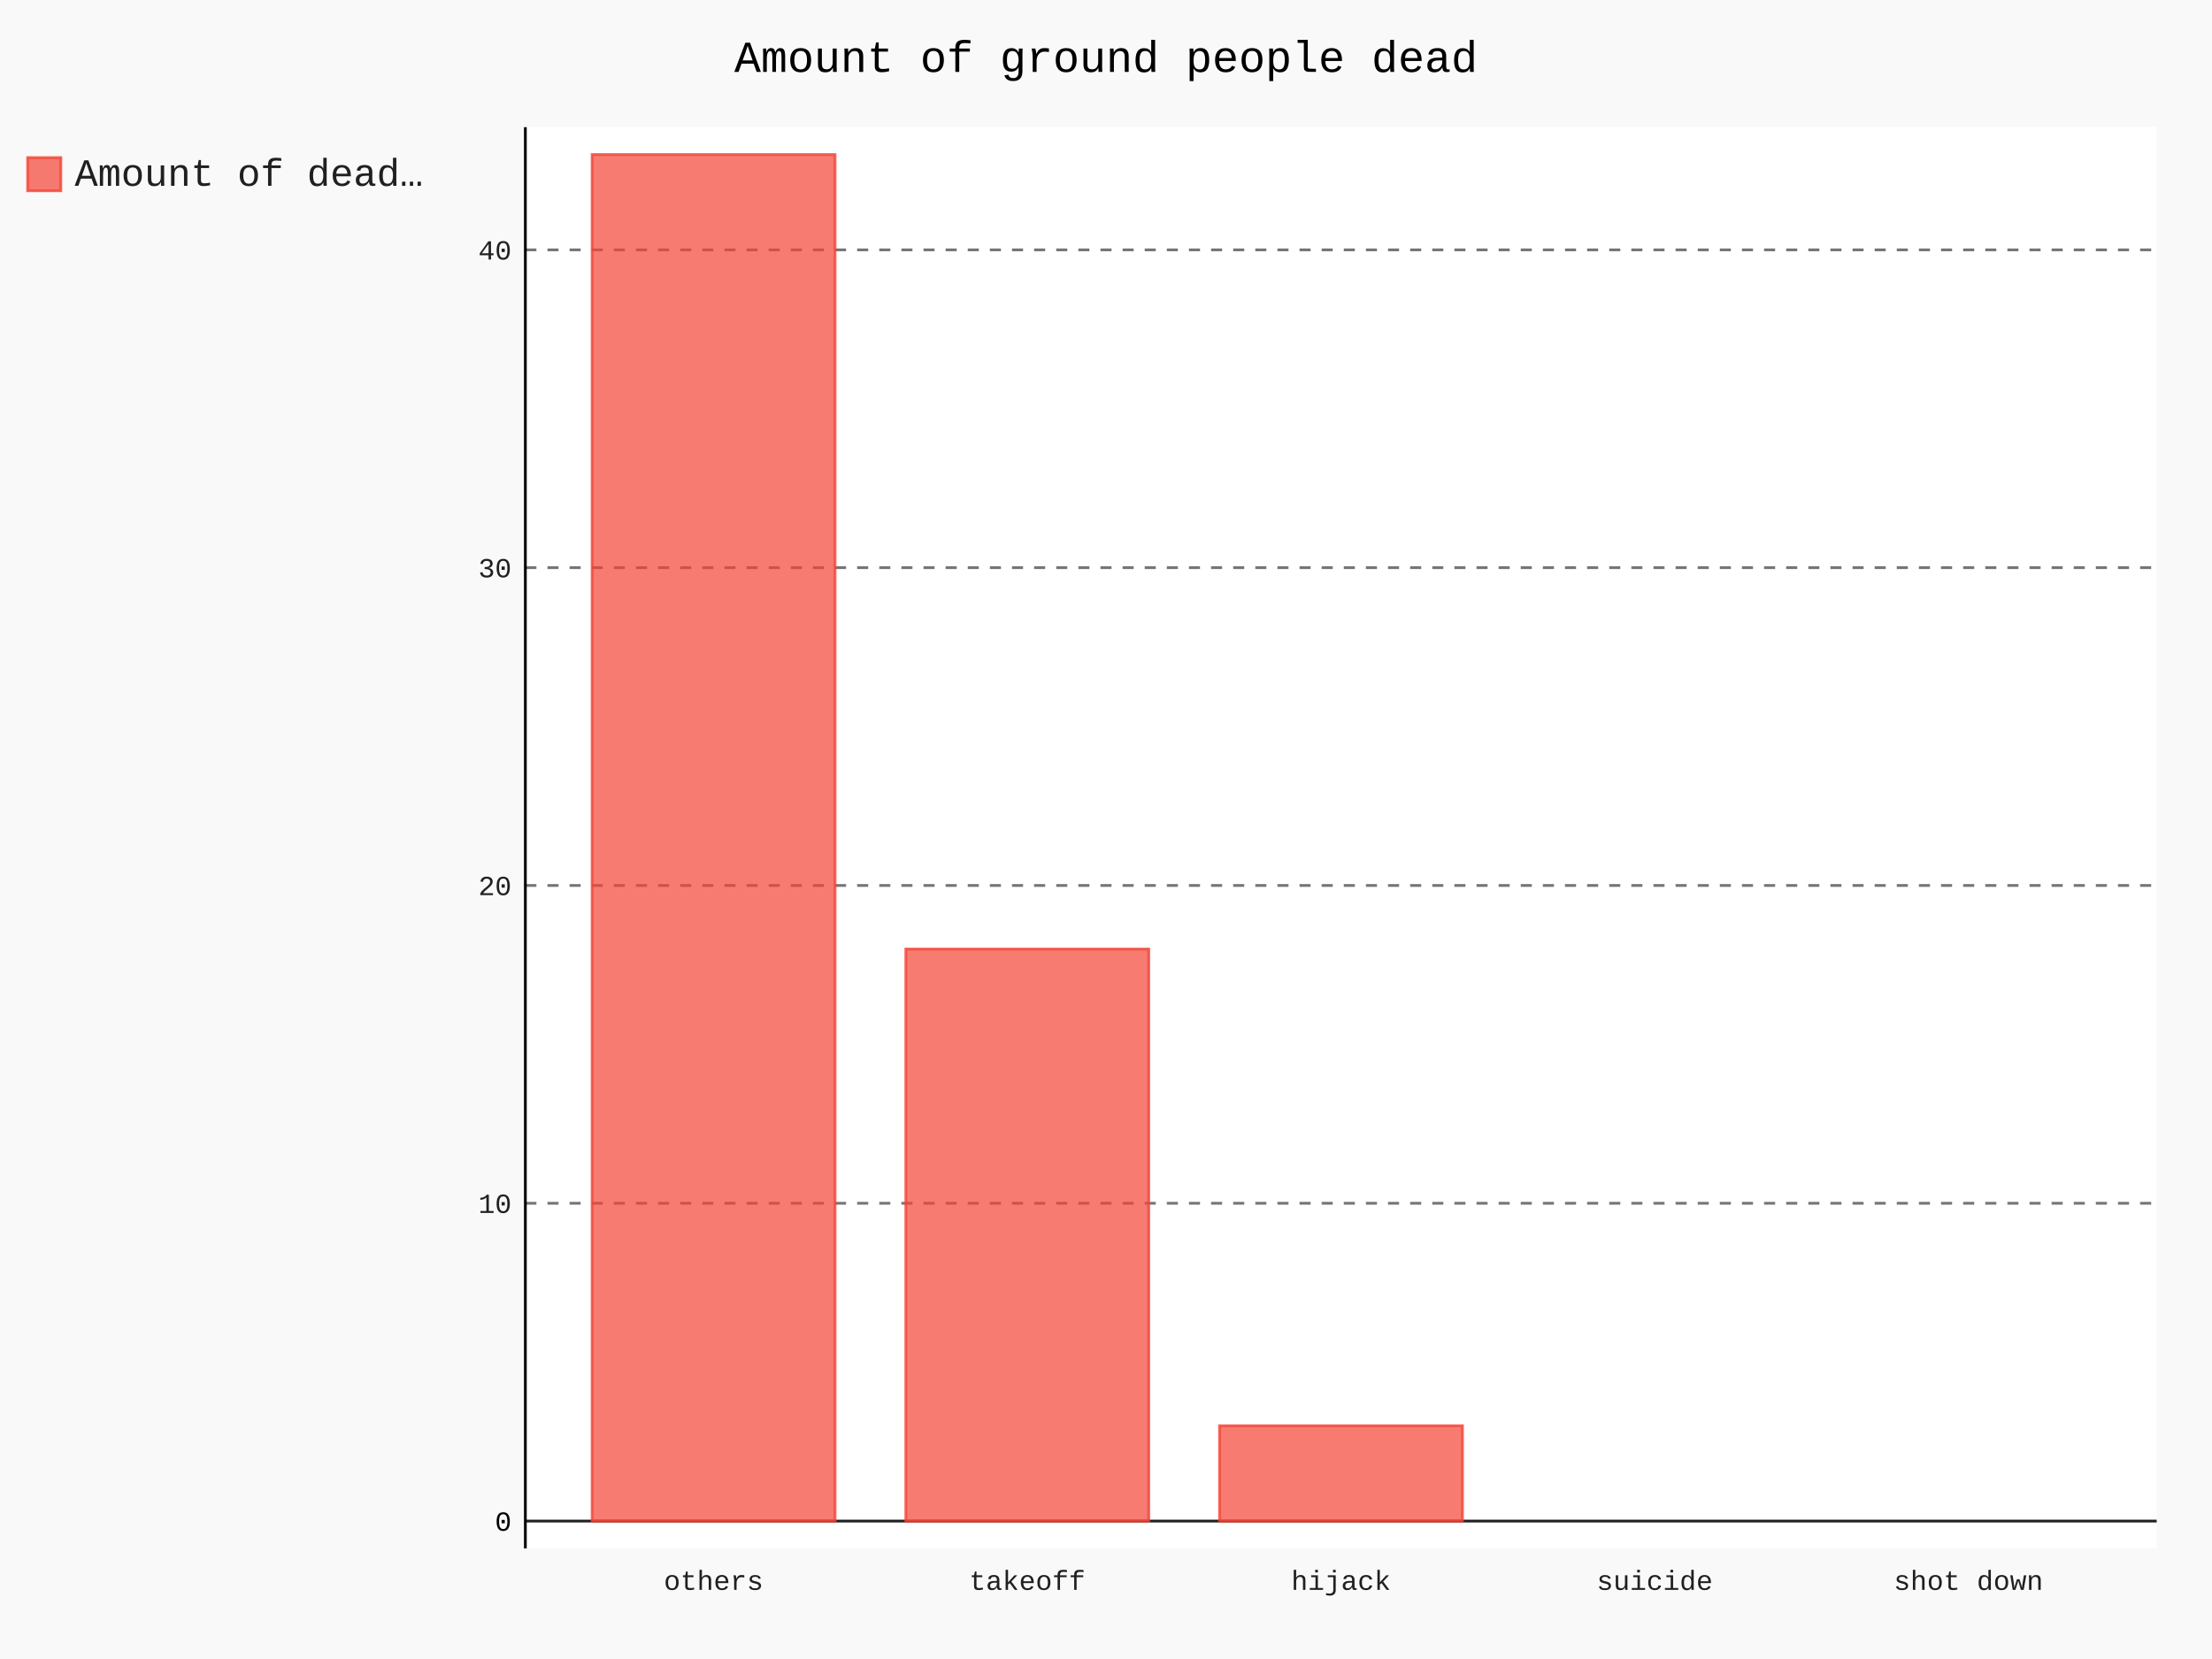
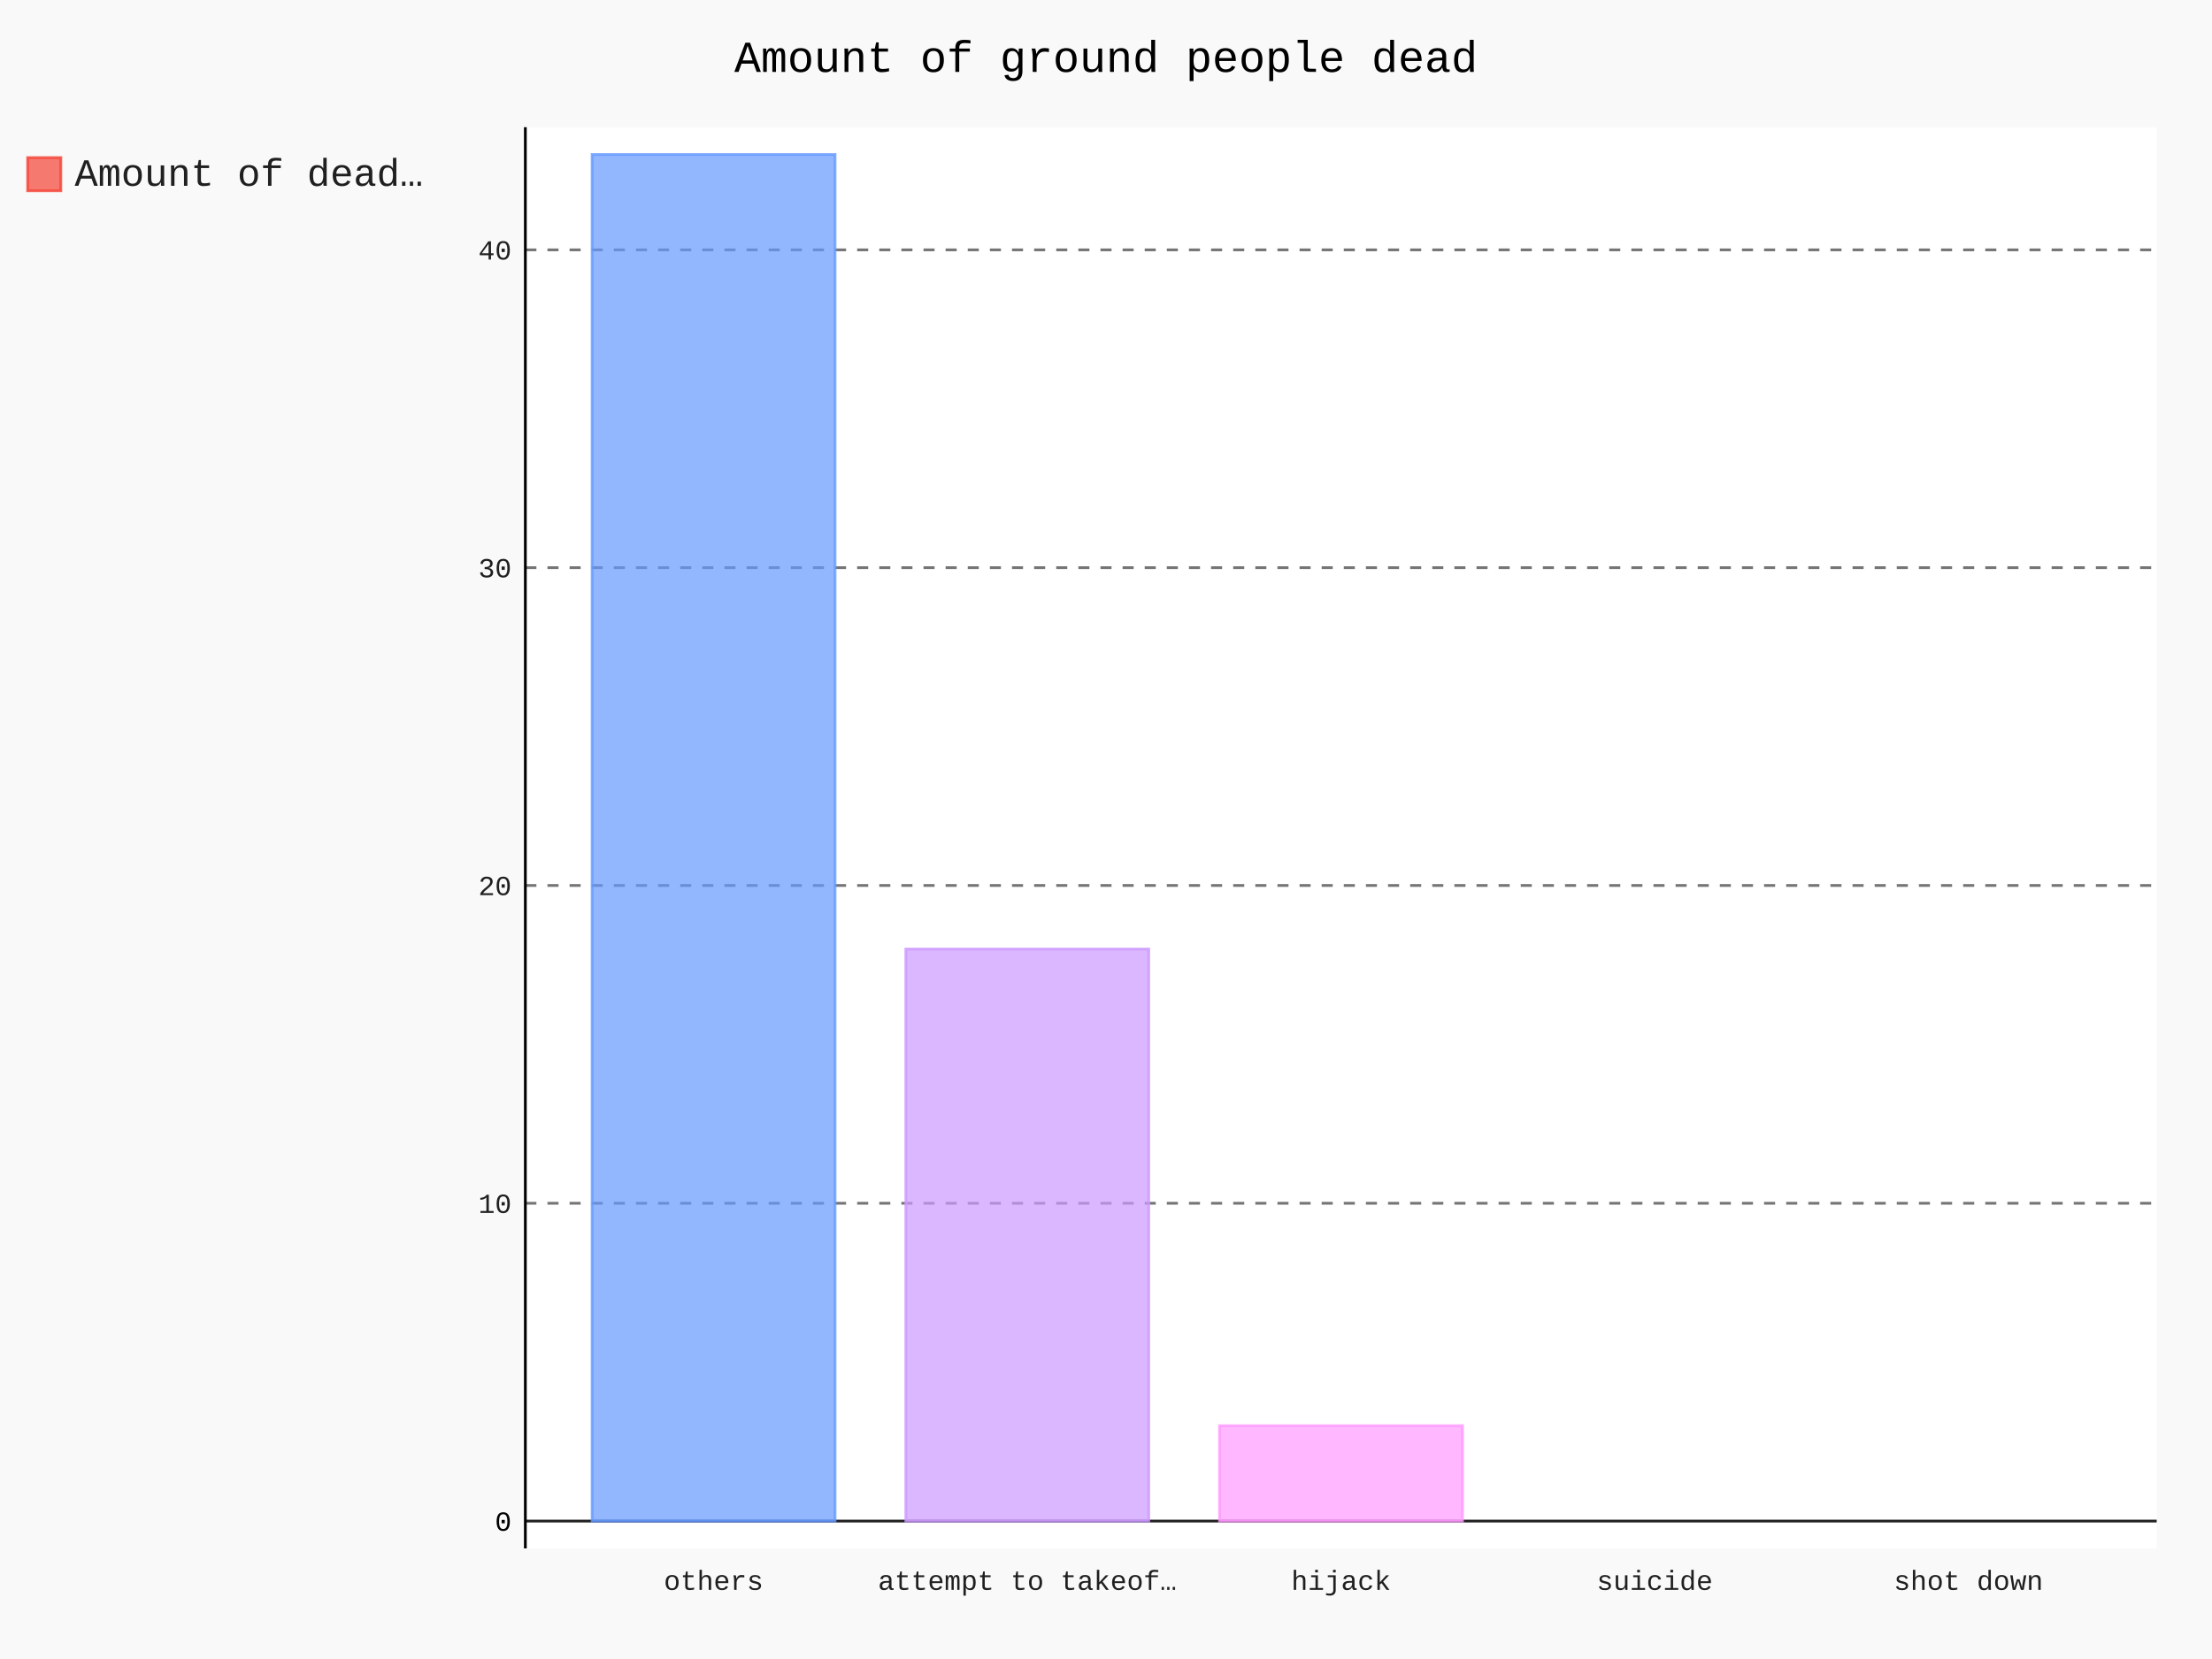
- <svg xmlns="http://www.w3.org/2000/svg" id="chart-bd2a1b35-0134-4a0a-b3ee-349fdd763f8d" class="pygal-chart" viewBox="0 0 800 600">
+ <svg xmlns="http://www.w3.org/2000/svg" id="chart-15dcd32f-4e23-4c33-9e98-67260af6bbf7" class="pygal-chart" viewBox="0 0 800 600">
  <defs>
-     <style type="text/css">#chart-bd2a1b35-0134-4a0a-b3ee-349fdd763f8d{-webkit-user-select:none;-webkit-font-smoothing:antialiased;font-family:Consolas,"Liberation Mono",Menlo,Courier,monospace}#chart-bd2a1b35-0134-4a0a-b3ee-349fdd763f8d .title{font-family:Consolas,"Liberation Mono",Menlo,Courier,monospace;font-size:16px}#chart-bd2a1b35-0134-4a0a-b3ee-349fdd763f8d .legends .legend text{font-family:Consolas,"Liberation Mono",Menlo,Courier,monospace;font-size:14px}#chart-bd2a1b35-0134-4a0a-b3ee-349fdd763f8d .axis text{font-family:Consolas,"Liberation Mono",Menlo,Courier,monospace;font-size:10px}#chart-bd2a1b35-0134-4a0a-b3ee-349fdd763f8d .axis text.major{font-family:Consolas,"Liberation Mono",Menlo,Courier,monospace;font-size:10px}#chart-bd2a1b35-0134-4a0a-b3ee-349fdd763f8d .text-overlay text.value{font-family:Consolas,"Liberation Mono",Menlo,Courier,monospace;font-size:16px}#chart-bd2a1b35-0134-4a0a-b3ee-349fdd763f8d .text-overlay text.label{font-family:Consolas,"Liberation Mono",Menlo,Courier,monospace;font-size:10px}#chart-bd2a1b35-0134-4a0a-b3ee-349fdd763f8d .tooltip{font-family:Consolas,"Liberation Mono",Menlo,Courier,monospace;font-size:14px}#chart-bd2a1b35-0134-4a0a-b3ee-349fdd763f8d text.no_data{font-family:Consolas,"Liberation Mono",Menlo,Courier,monospace;font-size:64px}
- #chart-bd2a1b35-0134-4a0a-b3ee-349fdd763f8d{background-color:rgba(249,249,249,1)}#chart-bd2a1b35-0134-4a0a-b3ee-349fdd763f8d path,#chart-bd2a1b35-0134-4a0a-b3ee-349fdd763f8d line,#chart-bd2a1b35-0134-4a0a-b3ee-349fdd763f8d rect,#chart-bd2a1b35-0134-4a0a-b3ee-349fdd763f8d circle{-webkit-transition:150ms;-moz-transition:150ms;transition:150ms}#chart-bd2a1b35-0134-4a0a-b3ee-349fdd763f8d .graph &gt; .background{fill:rgba(249,249,249,1)}#chart-bd2a1b35-0134-4a0a-b3ee-349fdd763f8d .plot &gt; .background{fill:rgba(255,255,255,1)}#chart-bd2a1b35-0134-4a0a-b3ee-349fdd763f8d .graph{fill:rgba(0,0,0,.87)}#chart-bd2a1b35-0134-4a0a-b3ee-349fdd763f8d text.no_data{fill:rgba(0,0,0,1)}#chart-bd2a1b35-0134-4a0a-b3ee-349fdd763f8d .title{fill:rgba(0,0,0,1)}#chart-bd2a1b35-0134-4a0a-b3ee-349fdd763f8d .legends .legend text{fill:rgba(0,0,0,.87)}#chart-bd2a1b35-0134-4a0a-b3ee-349fdd763f8d .legends .legend:hover text{fill:rgba(0,0,0,1)}#chart-bd2a1b35-0134-4a0a-b3ee-349fdd763f8d .axis .line{stroke:rgba(0,0,0,1)}#chart-bd2a1b35-0134-4a0a-b3ee-349fdd763f8d .axis .guide.line{stroke:rgba(0,0,0,.54)}#chart-bd2a1b35-0134-4a0a-b3ee-349fdd763f8d .axis .major.line{stroke:rgba(0,0,0,.87)}#chart-bd2a1b35-0134-4a0a-b3ee-349fdd763f8d .axis text.major{fill:rgba(0,0,0,1)}#chart-bd2a1b35-0134-4a0a-b3ee-349fdd763f8d .axis.y .guides:hover .guide.line,#chart-bd2a1b35-0134-4a0a-b3ee-349fdd763f8d .line-graph .axis.x .guides:hover .guide.line,#chart-bd2a1b35-0134-4a0a-b3ee-349fdd763f8d .stackedline-graph .axis.x .guides:hover .guide.line,#chart-bd2a1b35-0134-4a0a-b3ee-349fdd763f8d .xy-graph .axis.x .guides:hover .guide.line{stroke:rgba(0,0,0,1)}#chart-bd2a1b35-0134-4a0a-b3ee-349fdd763f8d .axis .guides:hover text{fill:rgba(0,0,0,1)}#chart-bd2a1b35-0134-4a0a-b3ee-349fdd763f8d .reactive{fill-opacity:.7;stroke-opacity:.8}#chart-bd2a1b35-0134-4a0a-b3ee-349fdd763f8d .ci{stroke:rgba(0,0,0,.87)}#chart-bd2a1b35-0134-4a0a-b3ee-349fdd763f8d .reactive.active,#chart-bd2a1b35-0134-4a0a-b3ee-349fdd763f8d .active .reactive{fill-opacity:.8;stroke-opacity:.9;stroke-width:4}#chart-bd2a1b35-0134-4a0a-b3ee-349fdd763f8d .ci .reactive.active{stroke-width:1.5}#chart-bd2a1b35-0134-4a0a-b3ee-349fdd763f8d .series text{fill:rgba(0,0,0,1)}#chart-bd2a1b35-0134-4a0a-b3ee-349fdd763f8d .tooltip rect{fill:rgba(255,255,255,1);stroke:rgba(0,0,0,1);-webkit-transition:opacity 150ms;-moz-transition:opacity 150ms;transition:opacity 150ms}#chart-bd2a1b35-0134-4a0a-b3ee-349fdd763f8d .tooltip .label{fill:rgba(0,0,0,.87)}#chart-bd2a1b35-0134-4a0a-b3ee-349fdd763f8d .tooltip .label{fill:rgba(0,0,0,.87)}#chart-bd2a1b35-0134-4a0a-b3ee-349fdd763f8d .tooltip .legend{font-size:.8em;fill:rgba(0,0,0,.54)}#chart-bd2a1b35-0134-4a0a-b3ee-349fdd763f8d .tooltip .x_label{font-size:.6em;fill:rgba(0,0,0,1)}#chart-bd2a1b35-0134-4a0a-b3ee-349fdd763f8d .tooltip .xlink{font-size:.5em;text-decoration:underline}#chart-bd2a1b35-0134-4a0a-b3ee-349fdd763f8d .tooltip .value{font-size:1.5em}#chart-bd2a1b35-0134-4a0a-b3ee-349fdd763f8d .bound{font-size:.5em}#chart-bd2a1b35-0134-4a0a-b3ee-349fdd763f8d .max-value{font-size:.75em;fill:rgba(0,0,0,.54)}#chart-bd2a1b35-0134-4a0a-b3ee-349fdd763f8d .map-element{fill:rgba(255,255,255,1);stroke:rgba(0,0,0,.54) !important}#chart-bd2a1b35-0134-4a0a-b3ee-349fdd763f8d .map-element .reactive{fill-opacity:inherit;stroke-opacity:inherit}#chart-bd2a1b35-0134-4a0a-b3ee-349fdd763f8d .color-0,#chart-bd2a1b35-0134-4a0a-b3ee-349fdd763f8d .color-0 a:visited{stroke:#F44336;fill:#F44336}#chart-bd2a1b35-0134-4a0a-b3ee-349fdd763f8d .text-overlay .color-0 text{fill:black}
- #chart-bd2a1b35-0134-4a0a-b3ee-349fdd763f8d text.no_data{text-anchor:middle}#chart-bd2a1b35-0134-4a0a-b3ee-349fdd763f8d .guide.line{fill:none}#chart-bd2a1b35-0134-4a0a-b3ee-349fdd763f8d .centered{text-anchor:middle}#chart-bd2a1b35-0134-4a0a-b3ee-349fdd763f8d .title{text-anchor:middle}#chart-bd2a1b35-0134-4a0a-b3ee-349fdd763f8d .legends .legend text{fill-opacity:1}#chart-bd2a1b35-0134-4a0a-b3ee-349fdd763f8d .axis.x text{text-anchor:middle}#chart-bd2a1b35-0134-4a0a-b3ee-349fdd763f8d .axis.x:not(.web) text[transform]{text-anchor:start}#chart-bd2a1b35-0134-4a0a-b3ee-349fdd763f8d .axis.x:not(.web) text[transform].backwards{text-anchor:end}#chart-bd2a1b35-0134-4a0a-b3ee-349fdd763f8d .axis.y text{text-anchor:end}#chart-bd2a1b35-0134-4a0a-b3ee-349fdd763f8d .axis.y text[transform].backwards{text-anchor:start}#chart-bd2a1b35-0134-4a0a-b3ee-349fdd763f8d .axis.y2 text{text-anchor:start}#chart-bd2a1b35-0134-4a0a-b3ee-349fdd763f8d .axis.y2 text[transform].backwards{text-anchor:end}#chart-bd2a1b35-0134-4a0a-b3ee-349fdd763f8d .axis .guide.line{stroke-dasharray:4,4}#chart-bd2a1b35-0134-4a0a-b3ee-349fdd763f8d .axis .major.guide.line{stroke-dasharray:6,6}#chart-bd2a1b35-0134-4a0a-b3ee-349fdd763f8d .horizontal .axis.y .guide.line,#chart-bd2a1b35-0134-4a0a-b3ee-349fdd763f8d .horizontal .axis.y2 .guide.line,#chart-bd2a1b35-0134-4a0a-b3ee-349fdd763f8d .vertical .axis.x .guide.line{opacity:0}#chart-bd2a1b35-0134-4a0a-b3ee-349fdd763f8d .horizontal .axis.always_show .guide.line,#chart-bd2a1b35-0134-4a0a-b3ee-349fdd763f8d .vertical .axis.always_show .guide.line{opacity:1 !important}#chart-bd2a1b35-0134-4a0a-b3ee-349fdd763f8d .axis.y .guides:hover .guide.line,#chart-bd2a1b35-0134-4a0a-b3ee-349fdd763f8d .axis.y2 .guides:hover .guide.line,#chart-bd2a1b35-0134-4a0a-b3ee-349fdd763f8d .axis.x .guides:hover .guide.line{opacity:1}#chart-bd2a1b35-0134-4a0a-b3ee-349fdd763f8d .axis .guides:hover text{opacity:1}#chart-bd2a1b35-0134-4a0a-b3ee-349fdd763f8d .nofill{fill:none}#chart-bd2a1b35-0134-4a0a-b3ee-349fdd763f8d .subtle-fill{fill-opacity:.2}#chart-bd2a1b35-0134-4a0a-b3ee-349fdd763f8d .dot{stroke-width:1px;fill-opacity:1}#chart-bd2a1b35-0134-4a0a-b3ee-349fdd763f8d .dot.active{stroke-width:5px}#chart-bd2a1b35-0134-4a0a-b3ee-349fdd763f8d .dot.negative{fill:transparent}#chart-bd2a1b35-0134-4a0a-b3ee-349fdd763f8d text,#chart-bd2a1b35-0134-4a0a-b3ee-349fdd763f8d tspan{stroke:none !important}#chart-bd2a1b35-0134-4a0a-b3ee-349fdd763f8d .series text.active{opacity:1}#chart-bd2a1b35-0134-4a0a-b3ee-349fdd763f8d .tooltip rect{fill-opacity:.95;stroke-width:.5}#chart-bd2a1b35-0134-4a0a-b3ee-349fdd763f8d .tooltip text{fill-opacity:1}#chart-bd2a1b35-0134-4a0a-b3ee-349fdd763f8d .showable{visibility:hidden}#chart-bd2a1b35-0134-4a0a-b3ee-349fdd763f8d .showable.shown{visibility:visible}#chart-bd2a1b35-0134-4a0a-b3ee-349fdd763f8d .gauge-background{fill:rgba(229,229,229,1);stroke:none}#chart-bd2a1b35-0134-4a0a-b3ee-349fdd763f8d .bg-lines{stroke:rgba(249,249,249,1);stroke-width:2px}</style>
+     <style type="text/css">#chart-15dcd32f-4e23-4c33-9e98-67260af6bbf7{-webkit-user-select:none;-webkit-font-smoothing:antialiased;font-family:Consolas,"Liberation Mono",Menlo,Courier,monospace}#chart-15dcd32f-4e23-4c33-9e98-67260af6bbf7 .title{font-family:Consolas,"Liberation Mono",Menlo,Courier,monospace;font-size:16px}#chart-15dcd32f-4e23-4c33-9e98-67260af6bbf7 .legends .legend text{font-family:Consolas,"Liberation Mono",Menlo,Courier,monospace;font-size:14px}#chart-15dcd32f-4e23-4c33-9e98-67260af6bbf7 .axis text{font-family:Consolas,"Liberation Mono",Menlo,Courier,monospace;font-size:10px}#chart-15dcd32f-4e23-4c33-9e98-67260af6bbf7 .axis text.major{font-family:Consolas,"Liberation Mono",Menlo,Courier,monospace;font-size:10px}#chart-15dcd32f-4e23-4c33-9e98-67260af6bbf7 .text-overlay text.value{font-family:Consolas,"Liberation Mono",Menlo,Courier,monospace;font-size:16px}#chart-15dcd32f-4e23-4c33-9e98-67260af6bbf7 .text-overlay text.label{font-family:Consolas,"Liberation Mono",Menlo,Courier,monospace;font-size:10px}#chart-15dcd32f-4e23-4c33-9e98-67260af6bbf7 .tooltip{font-family:Consolas,"Liberation Mono",Menlo,Courier,monospace;font-size:14px}#chart-15dcd32f-4e23-4c33-9e98-67260af6bbf7 text.no_data{font-family:Consolas,"Liberation Mono",Menlo,Courier,monospace;font-size:64px}
+ #chart-15dcd32f-4e23-4c33-9e98-67260af6bbf7{background-color:rgba(249,249,249,1)}#chart-15dcd32f-4e23-4c33-9e98-67260af6bbf7 path,#chart-15dcd32f-4e23-4c33-9e98-67260af6bbf7 line,#chart-15dcd32f-4e23-4c33-9e98-67260af6bbf7 rect,#chart-15dcd32f-4e23-4c33-9e98-67260af6bbf7 circle{-webkit-transition:150ms;-moz-transition:150ms;transition:150ms}#chart-15dcd32f-4e23-4c33-9e98-67260af6bbf7 .graph &gt; .background{fill:rgba(249,249,249,1)}#chart-15dcd32f-4e23-4c33-9e98-67260af6bbf7 .plot &gt; .background{fill:rgba(255,255,255,1)}#chart-15dcd32f-4e23-4c33-9e98-67260af6bbf7 .graph{fill:rgba(0,0,0,.87)}#chart-15dcd32f-4e23-4c33-9e98-67260af6bbf7 text.no_data{fill:rgba(0,0,0,1)}#chart-15dcd32f-4e23-4c33-9e98-67260af6bbf7 .title{fill:rgba(0,0,0,1)}#chart-15dcd32f-4e23-4c33-9e98-67260af6bbf7 .legends .legend text{fill:rgba(0,0,0,.87)}#chart-15dcd32f-4e23-4c33-9e98-67260af6bbf7 .legends .legend:hover text{fill:rgba(0,0,0,1)}#chart-15dcd32f-4e23-4c33-9e98-67260af6bbf7 .axis .line{stroke:rgba(0,0,0,1)}#chart-15dcd32f-4e23-4c33-9e98-67260af6bbf7 .axis .guide.line{stroke:rgba(0,0,0,.54)}#chart-15dcd32f-4e23-4c33-9e98-67260af6bbf7 .axis .major.line{stroke:rgba(0,0,0,.87)}#chart-15dcd32f-4e23-4c33-9e98-67260af6bbf7 .axis text.major{fill:rgba(0,0,0,1)}#chart-15dcd32f-4e23-4c33-9e98-67260af6bbf7 .axis.y .guides:hover .guide.line,#chart-15dcd32f-4e23-4c33-9e98-67260af6bbf7 .line-graph .axis.x .guides:hover .guide.line,#chart-15dcd32f-4e23-4c33-9e98-67260af6bbf7 .stackedline-graph .axis.x .guides:hover .guide.line,#chart-15dcd32f-4e23-4c33-9e98-67260af6bbf7 .xy-graph .axis.x .guides:hover .guide.line{stroke:rgba(0,0,0,1)}#chart-15dcd32f-4e23-4c33-9e98-67260af6bbf7 .axis .guides:hover text{fill:rgba(0,0,0,1)}#chart-15dcd32f-4e23-4c33-9e98-67260af6bbf7 .reactive{fill-opacity:.7;stroke-opacity:.8}#chart-15dcd32f-4e23-4c33-9e98-67260af6bbf7 .ci{stroke:rgba(0,0,0,.87)}#chart-15dcd32f-4e23-4c33-9e98-67260af6bbf7 .reactive.active,#chart-15dcd32f-4e23-4c33-9e98-67260af6bbf7 .active .reactive{fill-opacity:.8;stroke-opacity:.9;stroke-width:4}#chart-15dcd32f-4e23-4c33-9e98-67260af6bbf7 .ci .reactive.active{stroke-width:1.5}#chart-15dcd32f-4e23-4c33-9e98-67260af6bbf7 .series text{fill:rgba(0,0,0,1)}#chart-15dcd32f-4e23-4c33-9e98-67260af6bbf7 .tooltip rect{fill:rgba(255,255,255,1);stroke:rgba(0,0,0,1);-webkit-transition:opacity 150ms;-moz-transition:opacity 150ms;transition:opacity 150ms}#chart-15dcd32f-4e23-4c33-9e98-67260af6bbf7 .tooltip .label{fill:rgba(0,0,0,.87)}#chart-15dcd32f-4e23-4c33-9e98-67260af6bbf7 .tooltip .label{fill:rgba(0,0,0,.87)}#chart-15dcd32f-4e23-4c33-9e98-67260af6bbf7 .tooltip .legend{font-size:.8em;fill:rgba(0,0,0,.54)}#chart-15dcd32f-4e23-4c33-9e98-67260af6bbf7 .tooltip .x_label{font-size:.6em;fill:rgba(0,0,0,1)}#chart-15dcd32f-4e23-4c33-9e98-67260af6bbf7 .tooltip .xlink{font-size:.5em;text-decoration:underline}#chart-15dcd32f-4e23-4c33-9e98-67260af6bbf7 .tooltip .value{font-size:1.5em}#chart-15dcd32f-4e23-4c33-9e98-67260af6bbf7 .bound{font-size:.5em}#chart-15dcd32f-4e23-4c33-9e98-67260af6bbf7 .max-value{font-size:.75em;fill:rgba(0,0,0,.54)}#chart-15dcd32f-4e23-4c33-9e98-67260af6bbf7 .map-element{fill:rgba(255,255,255,1);stroke:rgba(0,0,0,.54) !important}#chart-15dcd32f-4e23-4c33-9e98-67260af6bbf7 .map-element .reactive{fill-opacity:inherit;stroke-opacity:inherit}#chart-15dcd32f-4e23-4c33-9e98-67260af6bbf7 .color-0,#chart-15dcd32f-4e23-4c33-9e98-67260af6bbf7 .color-0 a:visited{stroke:#F44336;fill:#F44336}#chart-15dcd32f-4e23-4c33-9e98-67260af6bbf7 .text-overlay .color-0 text{fill:black}
+ #chart-15dcd32f-4e23-4c33-9e98-67260af6bbf7 text.no_data{text-anchor:middle}#chart-15dcd32f-4e23-4c33-9e98-67260af6bbf7 .guide.line{fill:none}#chart-15dcd32f-4e23-4c33-9e98-67260af6bbf7 .centered{text-anchor:middle}#chart-15dcd32f-4e23-4c33-9e98-67260af6bbf7 .title{text-anchor:middle}#chart-15dcd32f-4e23-4c33-9e98-67260af6bbf7 .legends .legend text{fill-opacity:1}#chart-15dcd32f-4e23-4c33-9e98-67260af6bbf7 .axis.x text{text-anchor:middle}#chart-15dcd32f-4e23-4c33-9e98-67260af6bbf7 .axis.x:not(.web) text[transform]{text-anchor:start}#chart-15dcd32f-4e23-4c33-9e98-67260af6bbf7 .axis.x:not(.web) text[transform].backwards{text-anchor:end}#chart-15dcd32f-4e23-4c33-9e98-67260af6bbf7 .axis.y text{text-anchor:end}#chart-15dcd32f-4e23-4c33-9e98-67260af6bbf7 .axis.y text[transform].backwards{text-anchor:start}#chart-15dcd32f-4e23-4c33-9e98-67260af6bbf7 .axis.y2 text{text-anchor:start}#chart-15dcd32f-4e23-4c33-9e98-67260af6bbf7 .axis.y2 text[transform].backwards{text-anchor:end}#chart-15dcd32f-4e23-4c33-9e98-67260af6bbf7 .axis .guide.line{stroke-dasharray:4,4}#chart-15dcd32f-4e23-4c33-9e98-67260af6bbf7 .axis .major.guide.line{stroke-dasharray:6,6}#chart-15dcd32f-4e23-4c33-9e98-67260af6bbf7 .horizontal .axis.y .guide.line,#chart-15dcd32f-4e23-4c33-9e98-67260af6bbf7 .horizontal .axis.y2 .guide.line,#chart-15dcd32f-4e23-4c33-9e98-67260af6bbf7 .vertical .axis.x .guide.line{opacity:0}#chart-15dcd32f-4e23-4c33-9e98-67260af6bbf7 .horizontal .axis.always_show .guide.line,#chart-15dcd32f-4e23-4c33-9e98-67260af6bbf7 .vertical .axis.always_show .guide.line{opacity:1 !important}#chart-15dcd32f-4e23-4c33-9e98-67260af6bbf7 .axis.y .guides:hover .guide.line,#chart-15dcd32f-4e23-4c33-9e98-67260af6bbf7 .axis.y2 .guides:hover .guide.line,#chart-15dcd32f-4e23-4c33-9e98-67260af6bbf7 .axis.x .guides:hover .guide.line{opacity:1}#chart-15dcd32f-4e23-4c33-9e98-67260af6bbf7 .axis .guides:hover text{opacity:1}#chart-15dcd32f-4e23-4c33-9e98-67260af6bbf7 .nofill{fill:none}#chart-15dcd32f-4e23-4c33-9e98-67260af6bbf7 .subtle-fill{fill-opacity:.2}#chart-15dcd32f-4e23-4c33-9e98-67260af6bbf7 .dot{stroke-width:1px;fill-opacity:1}#chart-15dcd32f-4e23-4c33-9e98-67260af6bbf7 .dot.active{stroke-width:5px}#chart-15dcd32f-4e23-4c33-9e98-67260af6bbf7 .dot.negative{fill:transparent}#chart-15dcd32f-4e23-4c33-9e98-67260af6bbf7 text,#chart-15dcd32f-4e23-4c33-9e98-67260af6bbf7 tspan{stroke:none !important}#chart-15dcd32f-4e23-4c33-9e98-67260af6bbf7 .series text.active{opacity:1}#chart-15dcd32f-4e23-4c33-9e98-67260af6bbf7 .tooltip rect{fill-opacity:.95;stroke-width:.5}#chart-15dcd32f-4e23-4c33-9e98-67260af6bbf7 .tooltip text{fill-opacity:1}#chart-15dcd32f-4e23-4c33-9e98-67260af6bbf7 .showable{visibility:hidden}#chart-15dcd32f-4e23-4c33-9e98-67260af6bbf7 .showable.shown{visibility:visible}#chart-15dcd32f-4e23-4c33-9e98-67260af6bbf7 .gauge-background{fill:rgba(229,229,229,1);stroke:none}#chart-15dcd32f-4e23-4c33-9e98-67260af6bbf7 .bg-lines{stroke:rgba(249,249,249,1);stroke-width:2px}</style>
  </defs>
  <g class="graph bar-graph vertical">
    <rect class="background" height="600" width="800" x="0" y="0" />
    <g class="plot" transform="translate(190, 46)">
      <rect class="background" height="514" width="590.0" x="0" y="0" />
      <g class="axis y always_show">
        <g class="guides">
          <path class="axis major line" d="M0 504.115 h590" />
          <text class="major" x="-5" y="507.615">0</text>
        </g>
        <g class="guides">
          <path class="guide line" d="M0 389.178 h590" />
          <text class="" x="-5" y="392.678">10</text>
        </g>
        <g class="guides">
          <path class="guide line" d="M0 274.241 h590" />
          <text class="" x="-5" y="277.741">20</text>
        </g>
        <g class="guides">
          <path class="guide line" d="M0 159.303 h590" />
          <text class="" x="-5" y="162.803">30</text>
        </g>
        <g class="guides">
          <path class="guide line" d="M0 44.366 h590" />
          <text class="" x="-5" y="47.866">40</text>
        </g>
      </g>
      <g class="axis x">
        <path class="line" d="M0 0 v514" />
        <g class="guides">
          <path class="guide line" d="M68.077 0 v514" />
          <text class="" x="68.077" y="529.0">others</text>
        </g>
        <g class="guides">
          <path class="guide line" d="M181.538 0 v514" />
-           <text class="" x="181.538" y="529.0">takeoff</text>
+           <text class="" x="181.538" y="529.0">attempt to takeof…</text>
        </g>
        <g class="guides">
          <path class="guide line" d="M295 0 v514" />
          <text class="" x="295.0" y="529.0">hijack</text>
        </g>
        <g class="guides">
          <path class="guide line" d="M408.462 0 v514" />
          <text class="" x="408.462" y="529.0">suicide</text>
        </g>
        <g class="guides">
          <path class="guide line" d="M521.923 0 v514" />
          <text class="" x="521.923" y="529.0">shot down</text>
        </g>
      </g>
      <g class="series serie-0 color-0">
        <g class="bars">
-           <g class="bar">
+           <g class="bar" style="fill: #6699FF; stroke: #6699FF">
            <rect class="rect reactive tooltip-trigger" height="494.231" rx="0" ry="0" width="87.865" x="24.145" y="9.885" />
          </g>
-           <g class="bar">
+           <g class="bar" style="fill: #CC99FF; stroke: #CC99FF">
            <rect class="rect reactive tooltip-trigger" height="206.887" rx="0" ry="0" width="87.865" x="137.606" y="297.228" />
          </g>
-           <g class="bar">
+           <g class="bar" style="fill: #FF99FF; stroke: #FF99FF">
            <rect class="rect reactive tooltip-trigger" height="34.481" rx="0" ry="0" width="87.865" x="251.068" y="469.634" />
          </g>
-           <g class="bar">
+           <g class="bar" style="fill: red; stroke: red">
            <rect class="rect reactive tooltip-trigger" height="0.0" rx="0" ry="0" width="87.865" x="364.529" y="504.115" />
          </g>
-           <g class="bar">
+           <g class="bar" style="fill: orange; stroke: orange">
            <rect class="rect reactive tooltip-trigger" height="0.0" rx="0" ry="0" width="87.865" x="477.991" y="504.115" />
          </g>
        </g>
      </g>
    </g>
    <g class="titles">
      <text class="title plot_title" x="400.0" y="26">Amount of ground people dead</text>
    </g>
    <g class="plot overlay" transform="translate(190, 46)">
      <g class="series serie-0 color-0" />
    </g>
    <g class="plot text-overlay" transform="translate(190, 46)">
      <g class="series serie-0 color-0" />
    </g>
    <g class="plot tooltip-overlay" transform="translate(190, 46)">
      <g class="tooltip" style="opacity: 0" transform="translate(0 0)">
        <rect class="tooltip-box" height="0" rx="0" ry="0" width="0" />
        <g class="text" />
      </g>
    </g>
    <g class="legends" transform="translate(10, 56)">
      <g class="legend reactive activate-serie" id="activate-serie-0">
        <rect class="color-0 reactive" height="12" width="12" x="0.0" y="1.0" />
        <text x="17.0" y="11.2">Amount of dead…</text>
      </g>
    </g>
    <g class="legends" transform="translate(790, 56)" />
  </g>
</svg>
